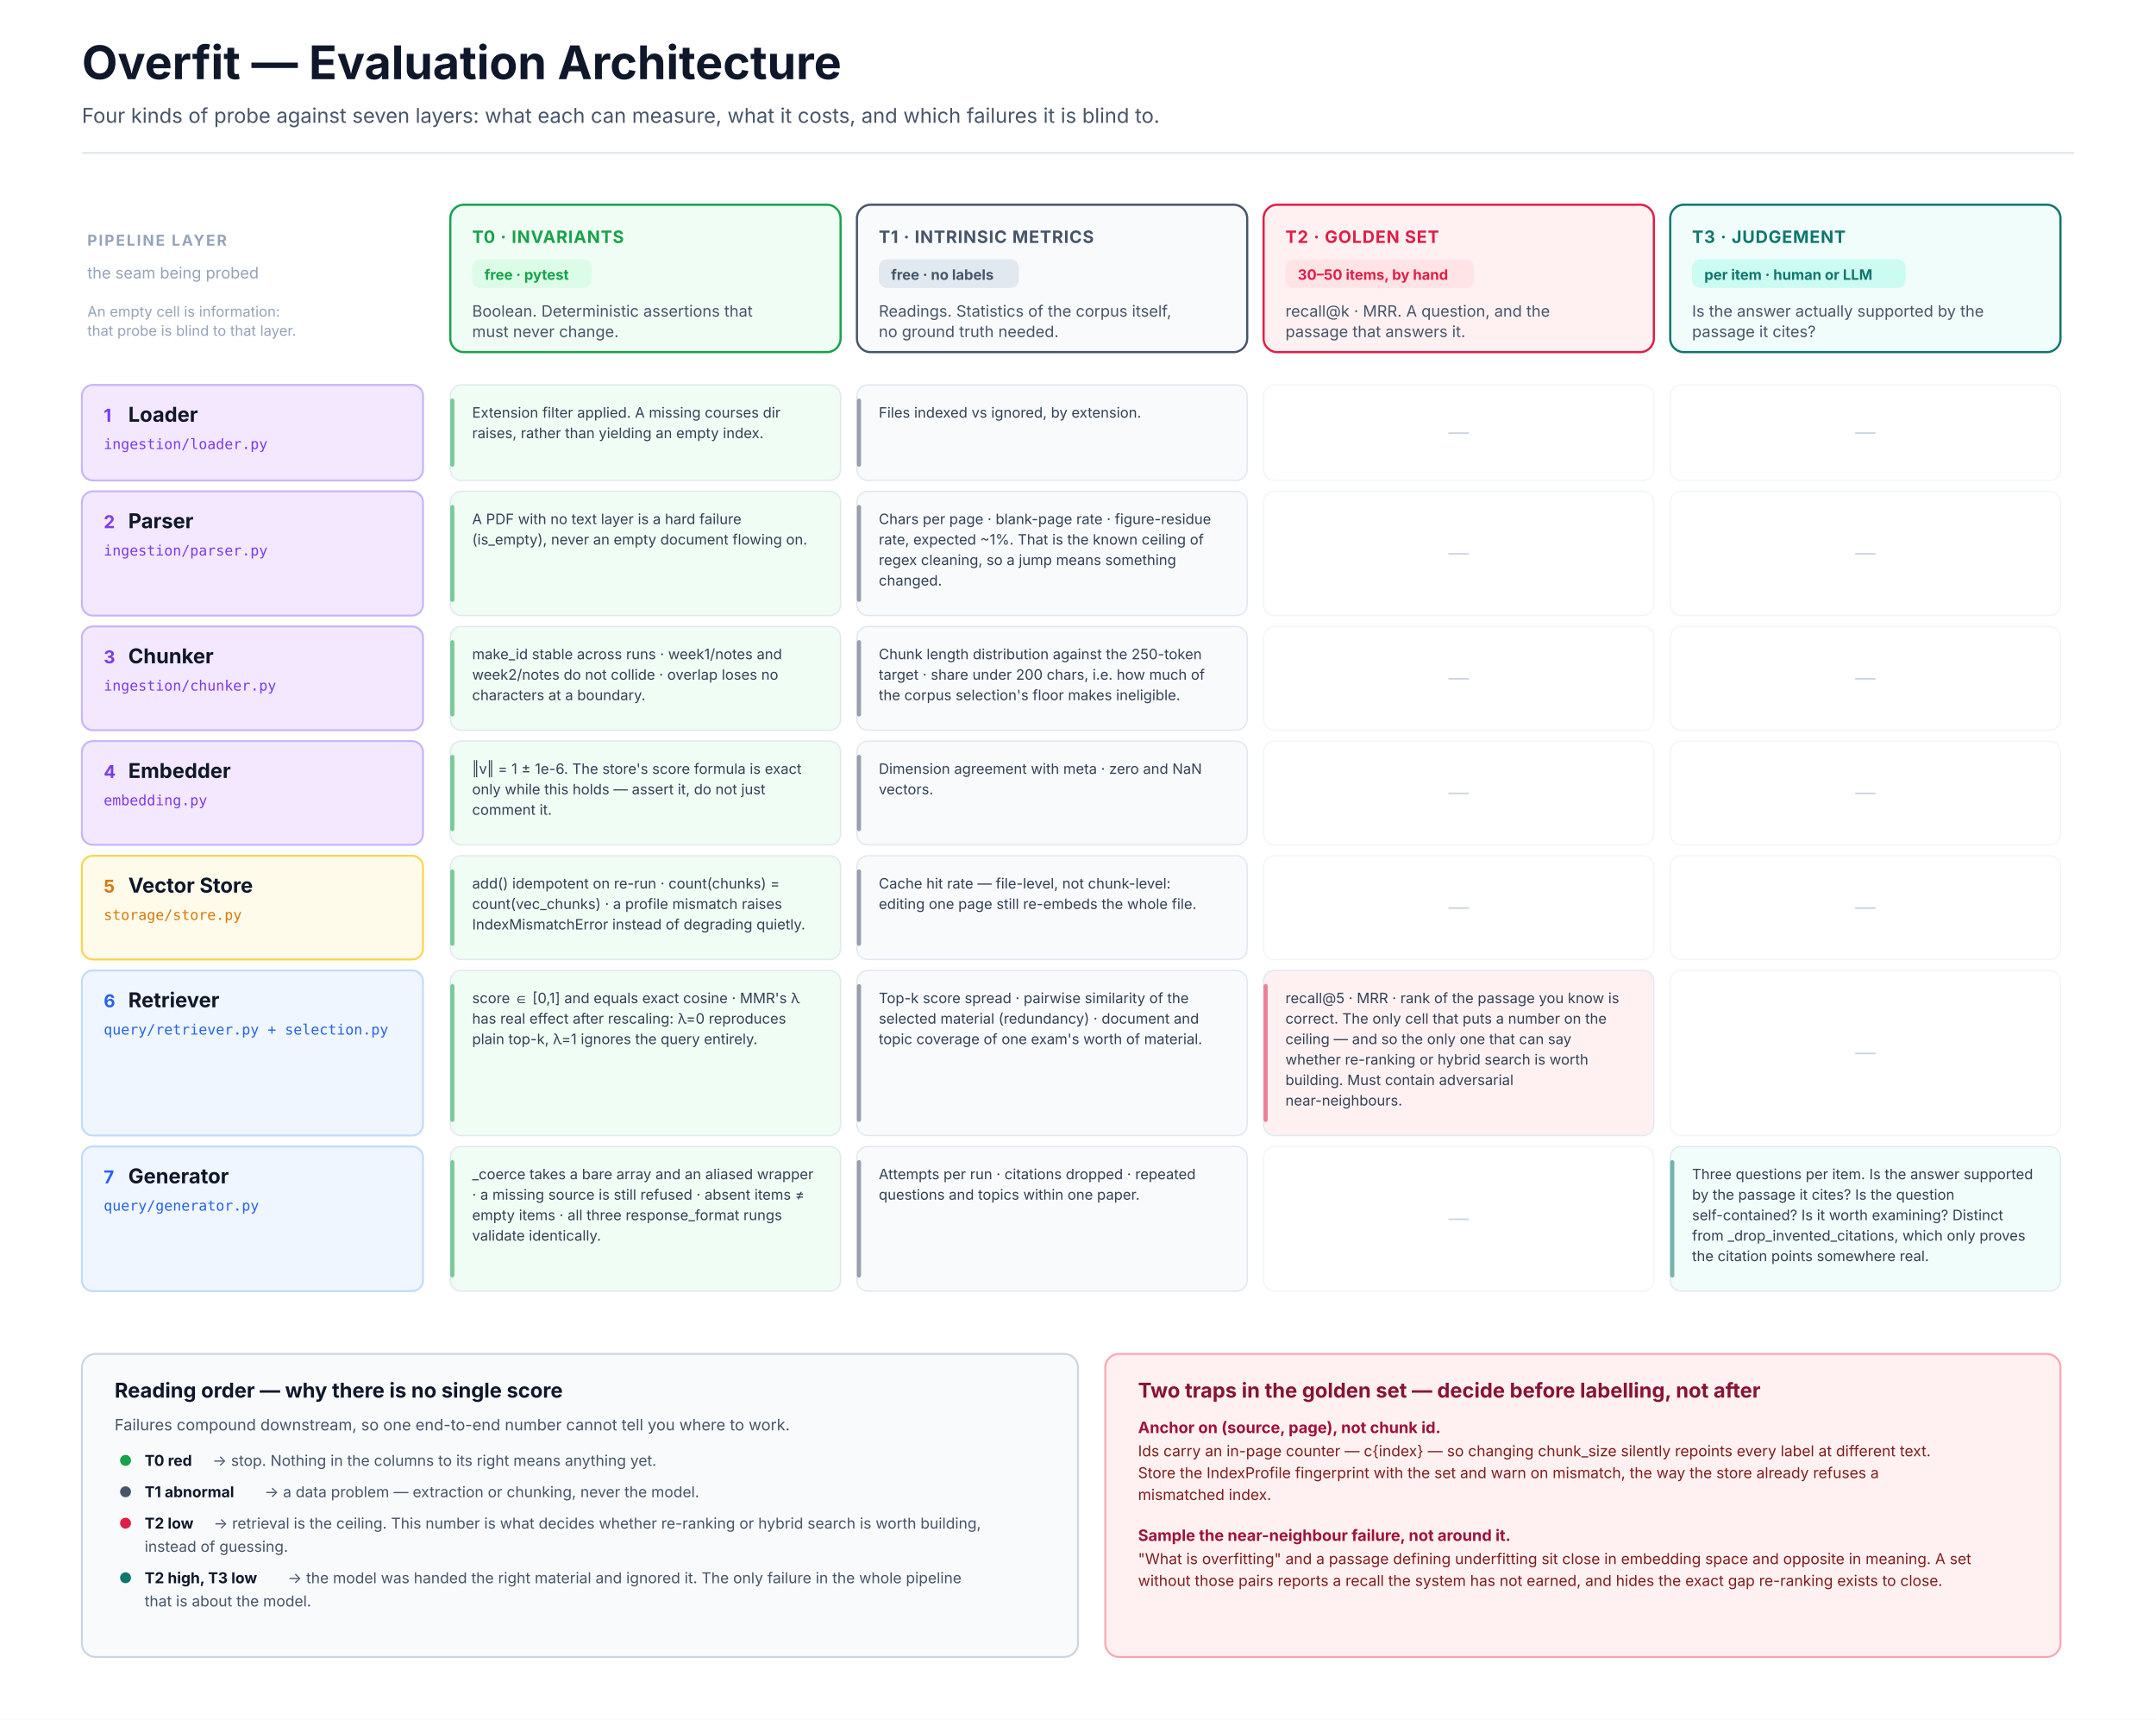
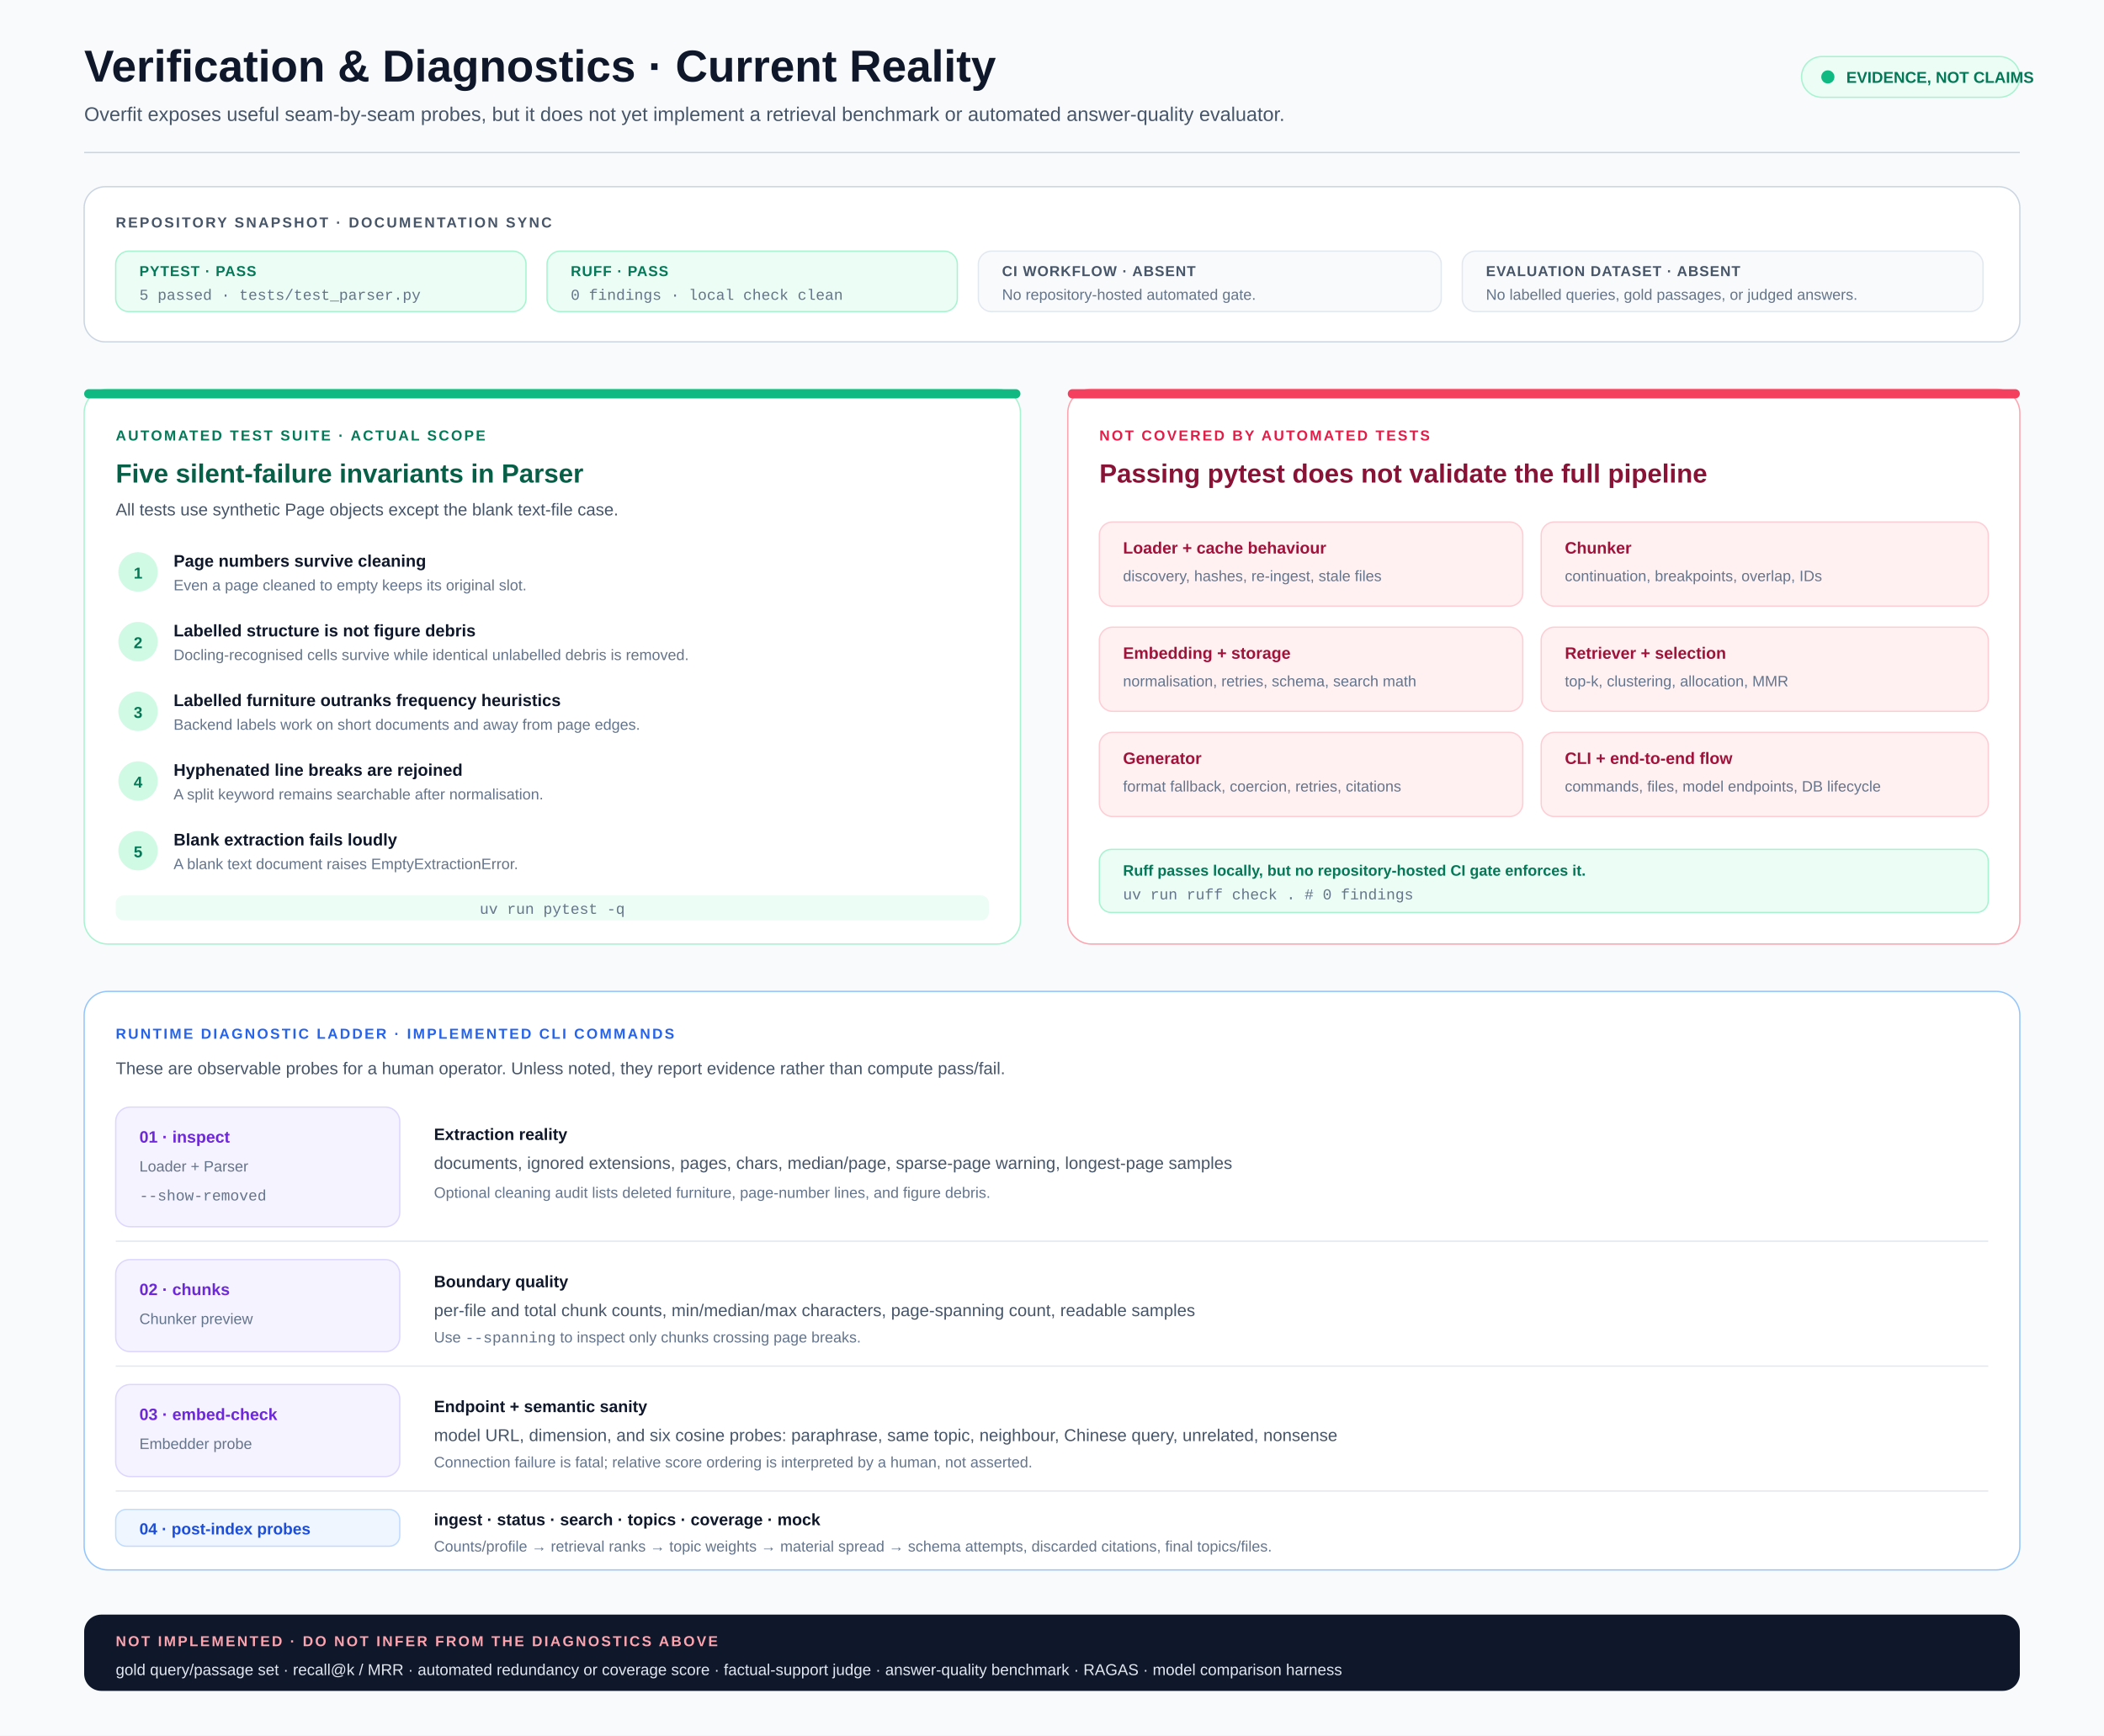
- <svg xmlns="http://www.w3.org/2000/svg" viewBox="0 0 1580 1260" width="1580" height="1260" font-family="Inter, Helvetica, Arial, sans-serif">
-   <rect id="canvas-background" x="0" y="0" width="1580" height="1260" fill="#FFFFFF" />
-   <g id="header">
-     <text x="60" y="58" font-size="34" fill="#0F172A" font-weight="700">Overfit — Evaluation Architecture</text>
-     <text x="60" y="90" font-size="15" fill="#475569">Four kinds of probe against seven layers: what each can measure, what it costs, and which failures it is blind to.</text>
-     <line x1="60" y1="112" x2="1520" y2="112" stroke="#E2E8F0" stroke-width="1.5" />
+ <svg xmlns="http://www.w3.org/2000/svg" viewBox="0 0 1600 1320" width="1600" height="1320">
+   <defs>
+     <filter id="shadow" x="-10%" y="-10%" width="120%" height="125%">
+       <feDropShadow dx="0" dy="3" stdDeviation="5" flood-color="#0F172A" flood-opacity="0.08" />
+     </filter>
+     <style>
+       .sans{font-family:-apple-system,BlinkMacSystemFont,"Segoe UI",Arial,sans-serif}.mono{font-family:"SFMono-Regular",Consolas,"Liberation Mono",monospace}
+       .h1{font-size:34px;font-weight:750;fill:#0F172A}.sub{font-size:15px;fill:#475569}.eyebrow{font-size:11px;font-weight:750;letter-spacing:1.45px}.title{font-size:20px;font-weight:750}.body{font-size:13px;fill:#475569}.small{font-size:11.5px;fill:#64748B}.code{font-size:11.8px;fill:#334155}.status{font-size:11px;font-weight:750;letter-spacing:.6px}
+     </style>
+   </defs>
+   <rect width="1600" height="1320" fill="#F8FAFC" />
+   <g id="header" class="sans">
+     <text x="64" y="62" class="h1">Verification &amp; Diagnostics · Current Reality</text>
+     <text x="64" y="92" class="sub">Overfit exposes useful seam-by-seam probes, but it does not yet implement a retrieval benchmark or automated answer-quality evaluator.</text>
+     <rect x="1370" y="43" width="166" height="31" rx="15.5" fill="#ECFDF5" stroke="#A7F3D0" />
+     <circle cx="1390" cy="58.5" r="5" fill="#10B981" />
+     <text x="1404" y="63" font-size="12" font-weight="700" fill="#047857">EVIDENCE, NOT CLAIMS</text>
+     <line x1="64" y1="116" x2="1536" y2="116" stroke="#CBD5E1" />
  </g>
-   <g id="tier-headers">
-     <text x="64" y="180" font-size="11" fill="#94A3B8" font-weight="700" letter-spacing="1.2">PIPELINE LAYER</text>
-     <text x="64" y="204" font-size="11.5" fill="#94A3B8">the seam being probed</text>
-     <text x="64" y="232" font-size="10.5" fill="#94A3B8">An empty cell is information:</text>
-     <text x="64" y="246" font-size="10.5" fill="#94A3B8">that probe is blind to that layer.</text>
-     <g id="tier-head-t0">
-       <rect x="330" y="150" width="286" height="108" rx="10" fill="#F0FDF4" stroke="#16A34A" stroke-width="1.6" />
-       <text x="346" y="178" font-size="12.5" fill="#16A34A" font-weight="700" letter-spacing="0.5">T0 · INVARIANTS</text>
-       <rect x="346" y="190" width="87.6" height="21" rx="6" fill="#DCFCE7" />
-       <text x="355" y="205" font-size="10.5" fill="#16A34A" font-weight="700">free · pytest</text>
-       <text x="346" y="232" font-size="11.5" fill="#475569">Boolean. Deterministic assertions that</text>
-       <text x="346" y="247" font-size="11.5" fill="#475569">must never change.</text>
-     </g>
-     <g id="tier-head-t1">
-       <rect x="628" y="150" width="286" height="108" rx="10" fill="#F8FAFC" stroke="#475569" stroke-width="1.6" />
-       <text x="644" y="178" font-size="12.5" fill="#475569" font-weight="700" letter-spacing="0.5">T1 · INTRINSIC METRICS</text>
-       <rect x="644" y="190" width="102.6" height="21" rx="6" fill="#E2E8F0" />
-       <text x="653" y="205" font-size="10.5" fill="#475569" font-weight="700">free · no labels</text>
-       <text x="644" y="232" font-size="11.5" fill="#475569">Readings. Statistics of the corpus itself,</text>
-       <text x="644" y="247" font-size="11.5" fill="#475569">no ground truth needed.</text>
-     </g>
-     <g id="tier-head-t2">
-       <rect x="926" y="150" width="286" height="108" rx="10" fill="#FFF1F2" stroke="#E11D48" stroke-width="1.6" />
-       <text x="942" y="178" font-size="12.5" fill="#E11D48" font-weight="700" letter-spacing="0.5">T2 · GOLDEN SET</text>
-       <rect x="942" y="190" width="138.2" height="21" rx="6" fill="#FFE4E6" />
-       <text x="951" y="205" font-size="10.5" fill="#E11D48" font-weight="700">30–50 items, by hand</text>
-       <text x="942" y="232" font-size="11.5" fill="#475569">recall@k · MRR. A question, and the</text>
-       <text x="942" y="247" font-size="11.5" fill="#475569">passage that answers it.</text>
-     </g>
-     <g id="tier-head-t3">
-       <rect x="1224" y="150" width="286" height="108" rx="10" fill="#F0FDFA" stroke="#0F766E" stroke-width="1.6" />
-       <text x="1240" y="178" font-size="12.5" fill="#0F766E" font-weight="700" letter-spacing="0.5">T3 · JUDGEMENT</text>
-       <rect x="1240" y="190" width="156.6" height="21" rx="6" fill="#CCFBF1" />
-       <text x="1249" y="205" font-size="10.5" fill="#0F766E" font-weight="700">per item · human or LLM</text>
-       <text x="1240" y="232" font-size="11.5" fill="#475569">Is the answer actually supported by the</text>
-       <text x="1240" y="247" font-size="11.5" fill="#475569">passage it cites?</text>
+   <g id="snapshot" class="sans">
+     <rect x="64" y="142" width="1472" height="118" rx="16" fill="#FFFFFF" stroke="#CBD5E1" />
+     <text x="88" y="173" class="eyebrow" fill="#475569">REPOSITORY SNAPSHOT · DOCUMENTATION SYNC</text>
+     <g>
+       <rect x="88" y="191" width="312" height="46" rx="10" fill="#ECFDF5" stroke="#A7F3D0" />
+       <text x="106" y="210" class="status" fill="#047857">PYTEST · PASS</text>
+       <text x="106" y="228" class="small mono">5 passed · tests/test_parser.py</text>
+       <rect x="416" y="191" width="312" height="46" rx="10" fill="#ECFDF5" stroke="#A7F3D0" />
+       <text x="434" y="210" class="status" fill="#047857">RUFF · PASS</text>
+       <text x="434" y="228" class="small mono">0 findings · local check clean</text>
+       <rect x="744" y="191" width="352" height="46" rx="10" fill="#F8FAFC" stroke="#E2E8F0" />
+       <text x="762" y="210" class="status" fill="#475569">CI WORKFLOW · ABSENT</text>
+       <text x="762" y="228" class="small">No repository-hosted automated gate.</text>
+       <rect x="1112" y="191" width="396" height="46" rx="10" fill="#F8FAFC" stroke="#E2E8F0" />
+       <text x="1130" y="210" class="status" fill="#475569">EVALUATION DATASET · ABSENT</text>
+       <text x="1130" y="228" class="small">No labelled queries, gold passages, or judged answers.</text>
    </g>
  </g>
-   <g id="matrix">
-     <g id="row-1-loader">
-       <rect x="60" y="282" width="250" height="70" rx="8" fill="#F3E8FF" stroke="#C4B5FD" stroke-width="1.4" />
-       <text x="76" y="309" font-size="13" fill="#7C3AED" font-weight="700">1</text>
-       <text x="94" y="309" font-size="15" fill="#0F172A" font-weight="700">Loader</text>
-       <text x="76" y="329" font-size="10.5" fill="#7C3AED" font-family="monospace">ingestion/loader.py</text>
-       <rect x="330" y="282" width="286" height="70" rx="8" fill="#F0FDF4" stroke="#E2E8F0" stroke-width="1" />
-       <rect x="330" y="292" width="3" height="50" rx="1.5" fill="#16A34A" opacity="0.55" />
-       <text x="346" y="306" font-size="10.5" fill="#334155">Extension filter applied. A missing courses dir</text>
-       <text x="346" y="321" font-size="10.5" fill="#334155">raises, rather than yielding an empty index.</text>
-       <rect x="628" y="282" width="286" height="70" rx="8" fill="#F8FAFC" stroke="#E2E8F0" stroke-width="1" />
-       <rect x="628" y="292" width="3" height="50" rx="1.5" fill="#475569" opacity="0.55" />
-       <text x="644" y="306" font-size="10.5" fill="#334155">Files indexed vs ignored, by extension.</text>
-       <rect x="926" y="282" width="286" height="70" rx="8" fill="#FFFFFF" stroke="#F1F5F9" stroke-width="1" />
-       <text x="1069.0" y="322.0" font-size="15" fill="#CBD5E1" text-anchor="middle">—</text>
-       <rect x="1224" y="282" width="286" height="70" rx="8" fill="#FFFFFF" stroke="#F1F5F9" stroke-width="1" />
-       <text x="1367.0" y="322.0" font-size="15" fill="#CBD5E1" text-anchor="middle">—</text>
+   <g id="automated-tests" class="sans">
+     <rect x="64" y="296" width="712" height="422" rx="18" fill="#FFFFFF" stroke="#A7F3D0" />
+     <rect x="64" y="296" width="712" height="7" rx="3.5" fill="#10B981" />
+     <text x="88" y="335" class="eyebrow" fill="#047857">AUTOMATED TEST SUITE · ACTUAL SCOPE</text>
+     <text x="88" y="367" class="title" fill="#065F46">Five silent-failure invariants in Parser</text>
+     <text x="88" y="392" class="body">All tests use synthetic Page objects except the blank text-file case.</text>
+     <g>
+       <circle cx="105" cy="435" r="15" fill="#D1FAE5" />
+       <text x="105" y="440" text-anchor="middle" font-size="12" font-weight="750" fill="#047857">1</text>
+       <text x="132" y="431" font-size="12.8" font-weight="700" fill="#0F172A">Page numbers survive cleaning</text>
+       <text x="132" y="449" class="small">Even a page cleaned to empty keeps its original slot.</text>
+       <circle cx="105" cy="488" r="15" fill="#D1FAE5" />
+       <text x="105" y="493" text-anchor="middle" font-size="12" font-weight="750" fill="#047857">2</text>
+       <text x="132" y="484" font-size="12.8" font-weight="700" fill="#0F172A">Labelled structure is not figure debris</text>
+       <text x="132" y="502" class="small">Docling-recognised cells survive while identical unlabelled debris is removed.</text>
+       <circle cx="105" cy="541" r="15" fill="#D1FAE5" />
+       <text x="105" y="546" text-anchor="middle" font-size="12" font-weight="750" fill="#047857">3</text>
+       <text x="132" y="537" font-size="12.8" font-weight="700" fill="#0F172A">Labelled furniture outranks frequency heuristics</text>
+       <text x="132" y="555" class="small">Backend labels work on short documents and away from page edges.</text>
+       <circle cx="105" cy="594" r="15" fill="#D1FAE5" />
+       <text x="105" y="599" text-anchor="middle" font-size="12" font-weight="750" fill="#047857">4</text>
+       <text x="132" y="590" font-size="12.8" font-weight="700" fill="#0F172A">Hyphenated line breaks are rejoined</text>
+       <text x="132" y="608" class="small">A split keyword remains searchable after normalisation.</text>
+       <circle cx="105" cy="647" r="15" fill="#D1FAE5" />
+       <text x="105" y="652" text-anchor="middle" font-size="12" font-weight="750" fill="#047857">5</text>
+       <text x="132" y="643" font-size="12.8" font-weight="700" fill="#0F172A">Blank extraction fails loudly</text>
+       <text x="132" y="661" class="small">A blank text document raises EmptyExtractionError.</text>
    </g>
-     <g id="row-2-parser">
-       <rect x="60" y="360" width="250" height="91" rx="8" fill="#F3E8FF" stroke="#C4B5FD" stroke-width="1.4" />
-       <text x="76" y="387" font-size="13" fill="#7C3AED" font-weight="700">2</text>
-       <text x="94" y="387" font-size="15" fill="#0F172A" font-weight="700">Parser</text>
-       <text x="76" y="407" font-size="10.5" fill="#7C3AED" font-family="monospace">ingestion/parser.py</text>
-       <rect x="330" y="360" width="286" height="91" rx="8" fill="#F0FDF4" stroke="#E2E8F0" stroke-width="1" />
-       <rect x="330" y="370" width="3" height="71" rx="1.5" fill="#16A34A" opacity="0.55" />
-       <text x="346" y="384" font-size="10.5" fill="#334155">A PDF with no text layer is a hard failure</text>
-       <text x="346" y="399" font-size="10.5" fill="#334155">(is_empty), never an empty document flowing on.</text>
-       <rect x="628" y="360" width="286" height="91" rx="8" fill="#F8FAFC" stroke="#E2E8F0" stroke-width="1" />
-       <rect x="628" y="370" width="3" height="71" rx="1.5" fill="#475569" opacity="0.55" />
-       <text x="644" y="384" font-size="10.5" fill="#334155">Chars per page · blank-page rate · figure-residue</text>
-       <text x="644" y="399" font-size="10.5" fill="#334155">rate, expected ~1%. That is the known ceiling of</text>
-       <text x="644" y="414" font-size="10.5" fill="#334155">regex cleaning, so a jump means something</text>
-       <text x="644" y="429" font-size="10.5" fill="#334155">changed.</text>
-       <rect x="926" y="360" width="286" height="91" rx="8" fill="#FFFFFF" stroke="#F1F5F9" stroke-width="1" />
-       <text x="1069.0" y="410.5" font-size="15" fill="#CBD5E1" text-anchor="middle">—</text>
-       <rect x="1224" y="360" width="286" height="91" rx="8" fill="#FFFFFF" stroke="#F1F5F9" stroke-width="1" />
-       <text x="1367.0" y="410.5" font-size="15" fill="#CBD5E1" text-anchor="middle">—</text>
+     <rect x="88" y="681" width="664" height="19" rx="6" fill="#ECFDF5" />
+     <text x="420" y="695" text-anchor="middle" class="small mono">uv run pytest -q</text>
+   </g>
+   <g id="coverage-gaps" class="sans">
+     <rect x="812" y="296" width="724" height="422" rx="18" fill="#FFFFFF" stroke="#FDA4AF" />
+     <rect x="812" y="296" width="724" height="7" rx="3.5" fill="#F43F5E" />
+     <text x="836" y="335" class="eyebrow" fill="#E11D48">NOT COVERED BY AUTOMATED TESTS</text>
+     <text x="836" y="367" class="title" fill="#881337">Passing pytest does not validate the full pipeline</text>
+     <g>
+       <rect x="836" y="397" width="322" height="64" rx="10" fill="#FFF1F2" stroke="#FECDD3" />
+       <text x="854" y="421" font-size="12.5" font-weight="700" fill="#9F1239">Loader + cache behaviour</text>
+       <text x="854" y="442" class="small">discovery, hashes, re-ingest, stale files</text>
+       <rect x="1172" y="397" width="340" height="64" rx="10" fill="#FFF1F2" stroke="#FECDD3" />
+       <text x="1190" y="421" font-size="12.5" font-weight="700" fill="#9F1239">Chunker</text>
+       <text x="1190" y="442" class="small">continuation, breakpoints, overlap, IDs</text>
+       <rect x="836" y="477" width="322" height="64" rx="10" fill="#FFF1F2" stroke="#FECDD3" />
+       <text x="854" y="501" font-size="12.5" font-weight="700" fill="#9F1239">Embedding + storage</text>
+       <text x="854" y="522" class="small">normalisation, retries, schema, search math</text>
+       <rect x="1172" y="477" width="340" height="64" rx="10" fill="#FFF1F2" stroke="#FECDD3" />
+       <text x="1190" y="501" font-size="12.5" font-weight="700" fill="#9F1239">Retriever + selection</text>
+       <text x="1190" y="522" class="small">top-k, clustering, allocation, MMR</text>
+       <rect x="836" y="557" width="322" height="64" rx="10" fill="#FFF1F2" stroke="#FECDD3" />
+       <text x="854" y="581" font-size="12.5" font-weight="700" fill="#9F1239">Generator</text>
+       <text x="854" y="602" class="small">format fallback, coercion, retries, citations</text>
+       <rect x="1172" y="557" width="340" height="64" rx="10" fill="#FFF1F2" stroke="#FECDD3" />
+       <text x="1190" y="581" font-size="12.5" font-weight="700" fill="#9F1239">CLI + end-to-end flow</text>
+       <text x="1190" y="602" class="small">commands, files, model endpoints, DB lifecycle</text>
    </g>
-     <g id="row-3-chunker">
-       <rect x="60" y="459" width="250" height="76" rx="8" fill="#F3E8FF" stroke="#C4B5FD" stroke-width="1.4" />
-       <text x="76" y="486" font-size="13" fill="#7C3AED" font-weight="700">3</text>
-       <text x="94" y="486" font-size="15" fill="#0F172A" font-weight="700">Chunker</text>
-       <text x="76" y="506" font-size="10.5" fill="#7C3AED" font-family="monospace">ingestion/chunker.py</text>
-       <rect x="330" y="459" width="286" height="76" rx="8" fill="#F0FDF4" stroke="#E2E8F0" stroke-width="1" />
-       <rect x="330" y="469" width="3" height="56" rx="1.5" fill="#16A34A" opacity="0.55" />
-       <text x="346" y="483" font-size="10.5" fill="#334155">make_id stable across runs · week1/notes and</text>
-       <text x="346" y="498" font-size="10.5" fill="#334155">week2/notes do not collide · overlap loses no</text>
-       <text x="346" y="513" font-size="10.5" fill="#334155">characters at a boundary.</text>
-       <rect x="628" y="459" width="286" height="76" rx="8" fill="#F8FAFC" stroke="#E2E8F0" stroke-width="1" />
-       <rect x="628" y="469" width="3" height="56" rx="1.5" fill="#475569" opacity="0.55" />
-       <text x="644" y="483" font-size="10.5" fill="#334155">Chunk length distribution against the 250-token</text>
-       <text x="644" y="498" font-size="10.5" fill="#334155">target · share under 200 chars, i.e. how much of</text>
-       <text x="644" y="513" font-size="10.5" fill="#334155">the corpus selection's floor makes ineligible.</text>
-       <rect x="926" y="459" width="286" height="76" rx="8" fill="#FFFFFF" stroke="#F1F5F9" stroke-width="1" />
-       <text x="1069.0" y="502.0" font-size="15" fill="#CBD5E1" text-anchor="middle">—</text>
-       <rect x="1224" y="459" width="286" height="76" rx="8" fill="#FFFFFF" stroke="#F1F5F9" stroke-width="1" />
-       <text x="1367.0" y="502.0" font-size="15" fill="#CBD5E1" text-anchor="middle">—</text>
+     <rect x="836" y="646" width="676" height="48" rx="9" fill="#ECFDF5" stroke="#A7F3D0" />
+     <text x="854" y="666" font-size="11.5" font-weight="700" fill="#047857">Ruff passes locally, but no repository-hosted CI gate enforces it.</text>
+     <text x="854" y="684" class="small mono">uv run ruff check .   # 0 findings</text>
+   </g>
+   <g id="runtime-diagnostics" class="sans">
+     <rect x="64" y="754" width="1472" height="440" rx="18" fill="#FFFFFF" stroke="#93C5FD" />
+     <text x="88" y="790" class="eyebrow" fill="#2563EB">RUNTIME DIAGNOSTIC LADDER · IMPLEMENTED CLI COMMANDS</text>
+     <text x="88" y="817" class="body">These are observable probes for a human operator. Unless noted, they report evidence rather than compute pass/fail.</text>
+     <g id="diagnostic-row-1">
+       <rect x="88" y="842" width="216" height="91" rx="11" fill="#F5F3FF" stroke="#DDD6FE" />
+       <text x="106" y="869" font-size="12.5" font-weight="750" fill="#6D28D9">01 · inspect</text>
+       <text x="106" y="891" class="small">Loader + Parser</text>
+       <text x="106" y="913" class="small mono">--show-removed</text>
+       <text x="330" y="867" font-size="12.5" font-weight="700" fill="#0F172A">Extraction reality</text>
+       <text x="330" y="889" class="body">documents, ignored extensions, pages, chars, median/page, sparse-page warning, longest-page samples</text>
+       <text x="330" y="911" class="small">Optional cleaning audit lists deleted furniture, page-number lines, and figure debris.</text>
    </g>
-     <g id="row-4-embedder">
-       <rect x="60" y="543" width="250" height="76" rx="8" fill="#F3E8FF" stroke="#C4B5FD" stroke-width="1.4" />
-       <text x="76" y="570" font-size="13" fill="#7C3AED" font-weight="700">4</text>
-       <text x="94" y="570" font-size="15" fill="#0F172A" font-weight="700">Embedder</text>
-       <text x="76" y="590" font-size="10.5" fill="#7C3AED" font-family="monospace">embedding.py</text>
-       <rect x="330" y="543" width="286" height="76" rx="8" fill="#F0FDF4" stroke="#E2E8F0" stroke-width="1" />
-       <rect x="330" y="553" width="3" height="56" rx="1.5" fill="#16A34A" opacity="0.55" />
-       <text x="346" y="567" font-size="10.5" fill="#334155">‖v‖ = 1 ± 1e-6. The store's score formula is exact</text>
-       <text x="346" y="582" font-size="10.5" fill="#334155">only while this holds — assert it, do not just</text>
-       <text x="346" y="597" font-size="10.5" fill="#334155">comment it.</text>
-       <rect x="628" y="543" width="286" height="76" rx="8" fill="#F8FAFC" stroke="#E2E8F0" stroke-width="1" />
-       <rect x="628" y="553" width="3" height="56" rx="1.5" fill="#475569" opacity="0.55" />
-       <text x="644" y="567" font-size="10.5" fill="#334155">Dimension agreement with meta · zero and NaN</text>
-       <text x="644" y="582" font-size="10.5" fill="#334155">vectors.</text>
-       <rect x="926" y="543" width="286" height="76" rx="8" fill="#FFFFFF" stroke="#F1F5F9" stroke-width="1" />
-       <text x="1069.0" y="586.0" font-size="15" fill="#CBD5E1" text-anchor="middle">—</text>
-       <rect x="1224" y="543" width="286" height="76" rx="8" fill="#FFFFFF" stroke="#F1F5F9" stroke-width="1" />
-       <text x="1367.0" y="586.0" font-size="15" fill="#CBD5E1" text-anchor="middle">—</text>
+     <line x1="88" y1="944" x2="1512" y2="944" stroke="#E2E8F0" />
+     <g id="diagnostic-row-2">
+       <rect x="88" y="958" width="216" height="70" rx="11" fill="#F5F3FF" stroke="#DDD6FE" />
+       <text x="106" y="985" font-size="12.5" font-weight="750" fill="#6D28D9">02 · chunks</text>
+       <text x="106" y="1007" class="small">Chunker preview</text>
+       <text x="330" y="979" font-size="12.5" font-weight="700" fill="#0F172A">Boundary quality</text>
+       <text x="330" y="1001" class="body">per-file and total chunk counts, min/median/max characters, page-spanning count, readable samples</text>
+       <text x="330" y="1021" class="small">Use <tspan class="mono">--spanning</tspan> to inspect only chunks crossing page breaks.</text>
    </g>
-     <g id="row-5-vector-store">
-       <rect x="60" y="627" width="250" height="76" rx="8" fill="#FFFBEB" stroke="#FCD34D" stroke-width="1.4" />
-       <text x="76" y="654" font-size="13" fill="#D97706" font-weight="700">5</text>
-       <text x="94" y="654" font-size="15" fill="#0F172A" font-weight="700">Vector Store</text>
-       <text x="76" y="674" font-size="10.5" fill="#D97706" font-family="monospace">storage/store.py</text>
-       <rect x="330" y="627" width="286" height="76" rx="8" fill="#F0FDF4" stroke="#E2E8F0" stroke-width="1" />
-       <rect x="330" y="637" width="3" height="56" rx="1.5" fill="#16A34A" opacity="0.55" />
-       <text x="346" y="651" font-size="10.5" fill="#334155">add() idempotent on re-run · count(chunks) =</text>
-       <text x="346" y="666" font-size="10.5" fill="#334155">count(vec_chunks) · a profile mismatch raises</text>
-       <text x="346" y="681" font-size="10.5" fill="#334155">IndexMismatchError instead of degrading quietly.</text>
-       <rect x="628" y="627" width="286" height="76" rx="8" fill="#F8FAFC" stroke="#E2E8F0" stroke-width="1" />
-       <rect x="628" y="637" width="3" height="56" rx="1.5" fill="#475569" opacity="0.55" />
-       <text x="644" y="651" font-size="10.5" fill="#334155">Cache hit rate — file-level, not chunk-level:</text>
-       <text x="644" y="666" font-size="10.5" fill="#334155">editing one page still re-embeds the whole file.</text>
-       <rect x="926" y="627" width="286" height="76" rx="8" fill="#FFFFFF" stroke="#F1F5F9" stroke-width="1" />
-       <text x="1069.0" y="670.0" font-size="15" fill="#CBD5E1" text-anchor="middle">—</text>
-       <rect x="1224" y="627" width="286" height="76" rx="8" fill="#FFFFFF" stroke="#F1F5F9" stroke-width="1" />
-       <text x="1367.0" y="670.0" font-size="15" fill="#CBD5E1" text-anchor="middle">—</text>
+     <line x1="88" y1="1039" x2="1512" y2="1039" stroke="#E2E8F0" />
+     <g id="diagnostic-row-3">
+       <rect x="88" y="1053" width="216" height="70" rx="11" fill="#F5F3FF" stroke="#DDD6FE" />
+       <text x="106" y="1080" font-size="12.5" font-weight="750" fill="#6D28D9">03 · embed-check</text>
+       <text x="106" y="1102" class="small">Embedder probe</text>
+       <text x="330" y="1074" font-size="12.5" font-weight="700" fill="#0F172A">Endpoint + semantic sanity</text>
+       <text x="330" y="1096" class="body">model URL, dimension, and six cosine probes: paraphrase, same topic, neighbour, Chinese query, unrelated, nonsense</text>
+       <text x="330" y="1116" class="small">Connection failure is fatal; relative score ordering is interpreted by a human, not asserted.</text>
    </g>
-     <g id="row-6-retriever">
-       <rect x="60" y="711" width="250" height="121" rx="8" fill="#EFF6FF" stroke="#BFDBFE" stroke-width="1.4" />
-       <text x="76" y="738" font-size="13" fill="#2563EB" font-weight="700">6</text>
-       <text x="94" y="738" font-size="15" fill="#0F172A" font-weight="700">Retriever</text>
-       <text x="76" y="758" font-size="10.5" fill="#2563EB" font-family="monospace">query/retriever.py + selection.py</text>
-       <rect x="330" y="711" width="286" height="121" rx="8" fill="#F0FDF4" stroke="#E2E8F0" stroke-width="1" />
-       <rect x="330" y="721" width="3" height="101" rx="1.5" fill="#16A34A" opacity="0.55" />
-       <text x="346" y="735" font-size="10.5" fill="#334155">score ∈ [0,1] and equals exact cosine · MMR's λ</text>
-       <text x="346" y="750" font-size="10.5" fill="#334155">has real effect after rescaling: λ=0 reproduces</text>
-       <text x="346" y="765" font-size="10.5" fill="#334155">plain top-k, λ=1 ignores the query entirely.</text>
-       <rect x="628" y="711" width="286" height="121" rx="8" fill="#F8FAFC" stroke="#E2E8F0" stroke-width="1" />
-       <rect x="628" y="721" width="3" height="101" rx="1.5" fill="#475569" opacity="0.55" />
-       <text x="644" y="735" font-size="10.5" fill="#334155">Top-k score spread · pairwise similarity of the</text>
-       <text x="644" y="750" font-size="10.5" fill="#334155">selected material (redundancy) · document and</text>
-       <text x="644" y="765" font-size="10.5" fill="#334155">topic coverage of one exam's worth of material.</text>
-       <rect x="926" y="711" width="286" height="121" rx="8" fill="#FFF1F2" stroke="#E2E8F0" stroke-width="1" />
-       <rect x="926" y="721" width="3" height="101" rx="1.5" fill="#E11D48" opacity="0.55" />
-       <text x="942" y="735" font-size="10.5" fill="#334155">recall@5 · MRR · rank of the passage you know is</text>
-       <text x="942" y="750" font-size="10.5" fill="#334155">correct. The only cell that puts a number on the</text>
-       <text x="942" y="765" font-size="10.5" fill="#334155">ceiling — and so the only one that can say</text>
-       <text x="942" y="780" font-size="10.5" fill="#334155">whether re-ranking or hybrid search is worth</text>
-       <text x="942" y="795" font-size="10.5" fill="#334155">building. Must contain adversarial</text>
-       <text x="942" y="810" font-size="10.5" fill="#334155">near-neighbours.</text>
-       <rect x="1224" y="711" width="286" height="121" rx="8" fill="#FFFFFF" stroke="#F1F5F9" stroke-width="1" />
-       <text x="1367.0" y="776.5" font-size="15" fill="#CBD5E1" text-anchor="middle">—</text>
-     </g>
-     <g id="row-7-generator">
-       <rect x="60" y="840" width="250" height="106" rx="8" fill="#EFF6FF" stroke="#BFDBFE" stroke-width="1.4" />
-       <text x="76" y="867" font-size="13" fill="#2563EB" font-weight="700">7</text>
-       <text x="94" y="867" font-size="15" fill="#0F172A" font-weight="700">Generator</text>
-       <text x="76" y="887" font-size="10.5" fill="#2563EB" font-family="monospace">query/generator.py</text>
-       <rect x="330" y="840" width="286" height="106" rx="8" fill="#F0FDF4" stroke="#E2E8F0" stroke-width="1" />
-       <rect x="330" y="850" width="3" height="86" rx="1.5" fill="#16A34A" opacity="0.55" />
-       <text x="346" y="864" font-size="10.5" fill="#334155">_coerce takes a bare array and an aliased wrapper</text>
-       <text x="346" y="879" font-size="10.5" fill="#334155">· a missing source is still refused · absent items ≠</text>
-       <text x="346" y="894" font-size="10.5" fill="#334155">empty items · all three response_format rungs</text>
-       <text x="346" y="909" font-size="10.5" fill="#334155">validate identically.</text>
-       <rect x="628" y="840" width="286" height="106" rx="8" fill="#F8FAFC" stroke="#E2E8F0" stroke-width="1" />
-       <rect x="628" y="850" width="3" height="86" rx="1.5" fill="#475569" opacity="0.55" />
-       <text x="644" y="864" font-size="10.5" fill="#334155">Attempts per run · citations dropped · repeated</text>
-       <text x="644" y="879" font-size="10.5" fill="#334155">questions and topics within one paper.</text>
-       <rect x="926" y="840" width="286" height="106" rx="8" fill="#FFFFFF" stroke="#F1F5F9" stroke-width="1" />
-       <text x="1069.0" y="898.0" font-size="15" fill="#CBD5E1" text-anchor="middle">—</text>
-       <rect x="1224" y="840" width="286" height="106" rx="8" fill="#F0FDFA" stroke="#E2E8F0" stroke-width="1" />
-       <rect x="1224" y="850" width="3" height="86" rx="1.5" fill="#0F766E" opacity="0.55" />
-       <text x="1240" y="864" font-size="10.5" fill="#334155">Three questions per item. Is the answer supported</text>
-       <text x="1240" y="879" font-size="10.5" fill="#334155">by the passage it cites? Is the question</text>
-       <text x="1240" y="894" font-size="10.5" fill="#334155">self-contained? Is it worth examining? Distinct</text>
-       <text x="1240" y="909" font-size="10.5" fill="#334155">from _drop_invented_citations, which only proves</text>
-       <text x="1240" y="924" font-size="10.5" fill="#334155">the citation points somewhere real.</text>
+     <line x1="88" y1="1134" x2="1512" y2="1134" stroke="#E2E8F0" />
+     <g id="diagnostic-row-4">
+       <rect x="88" y="1148" width="216" height="28" rx="8" fill="#EFF6FF" stroke="#BFDBFE" />
+       <text x="106" y="1167" font-size="12.2" font-weight="750" fill="#1D4ED8">04 · post-index probes</text>
+       <text x="330" y="1160" font-size="12.5" font-weight="700" fill="#0F172A">ingest · status · search · topics · coverage · mock</text>
+       <text x="330" y="1180" class="small">Counts/profile → retrieval ranks → topic weights → material spread → schema attempts, discarded citations, final topics/files.</text>
    </g>
  </g>
-   <g id="footnotes">
-     <g id="reading-order">
-       <rect x="60" y="992" width="730" height="222" rx="10" fill="#F8FAFC" stroke="#CBD5E1" stroke-width="1.4" />
-       <text x="84" y="1024" font-size="15" fill="#0F172A" font-weight="700">Reading order — why there is no single score</text>
-       <text x="84" y="1048" font-size="11.5" fill="#475569">Failures compound downstream, so one end-to-end number cannot tell you where to work.</text>
-       <circle cx="92" cy="1070" r="4" fill="#16A34A" />
-       <text x="106" y="1074" font-size="11" fill="#0F172A" font-weight="700">T0 red</text>
-       <text x="155.7" y="1074" font-size="11" fill="#475569">→   stop. Nothing in the columns to its right means anything yet.</text>
-       <circle cx="92" cy="1093" r="4" fill="#475569" />
-       <text x="106" y="1097" font-size="11" fill="#0F172A" font-weight="700">T1 abnormal</text>
-       <text x="193.8" y="1097" font-size="11" fill="#475569">→   a data problem — extraction or chunking, never the model.</text>
-       <circle cx="92" cy="1116" r="4" fill="#E11D48" />
-       <text x="106" y="1120" font-size="11" fill="#0F172A" font-weight="700">T2 low</text>
-       <text x="156.5" y="1120" font-size="11" fill="#475569">→   retrieval is the ceiling. This number is what decides whether re-ranking or hybrid search is worth building,</text>
-       <text x="106" y="1137" font-size="11" fill="#475569">instead of guessing.</text>
-       <circle cx="92" cy="1156" r="4" fill="#0F766E" />
-       <text x="106" y="1160" font-size="11" fill="#0F172A" font-weight="700">T2 high, T3 low</text>
-       <text x="210.8" y="1160" font-size="11" fill="#475569">→   the model was handed the right material and ignored it. The only failure in the whole pipeline</text>
-       <text x="106" y="1177" font-size="11" fill="#475569">that is about the model.</text>
-     </g>
-     <g id="golden-set-traps">
-       <rect x="810" y="992" width="700" height="222" rx="10" fill="#FFF1F2" stroke="#FDA4AF" stroke-width="1.4" />
-       <text x="834" y="1024" font-size="15" fill="#881337" font-weight="700">Two traps in the golden set — decide before labelling, not after</text>
-       <text x="834" y="1050" font-size="11.5" fill="#9F1239" font-weight="700">Anchor on (source, page), not chunk id.</text>
-       <text x="834" y="1067" font-size="11" fill="#7F1D1D">Ids carry an in-page counter — c{index} — so changing chunk_size silently repoints every label at different text.</text>
-       <text x="834" y="1083" font-size="11" fill="#7F1D1D">Store the IndexProfile fingerprint with the set and warn on mismatch, the way the store already refuses a</text>
-       <text x="834" y="1099" font-size="11" fill="#7F1D1D">mismatched index.</text>
-       <text x="834" y="1129" font-size="11.5" fill="#9F1239" font-weight="700">Sample the near-neighbour failure, not around it.</text>
-       <text x="834" y="1146" font-size="11" fill="#7F1D1D">"What is overfitting" and a passage defining underfitting sit close in embedding space and opposite in meaning. A set</text>
-       <text x="834" y="1162" font-size="11" fill="#7F1D1D">without those pairs reports a recall the system has not earned, and hides the exact gap re-ranking exists to close.</text>
-     </g>
+   <g id="missing-evaluation" class="sans">
+     <rect x="64" y="1228" width="1472" height="58" rx="13" fill="#0F172A" />
+     <text x="88" y="1252" class="eyebrow" fill="#FDA4AF">NOT IMPLEMENTED · DO NOT INFER FROM THE DIAGNOSTICS ABOVE</text>
+     <text x="88" y="1274" font-size="12" fill="#E2E8F0">gold query/passage set · recall@k / MRR · automated redundancy or coverage score · factual-support judge · answer-quality benchmark · RAGAS · model comparison harness</text>
  </g>
</svg>
